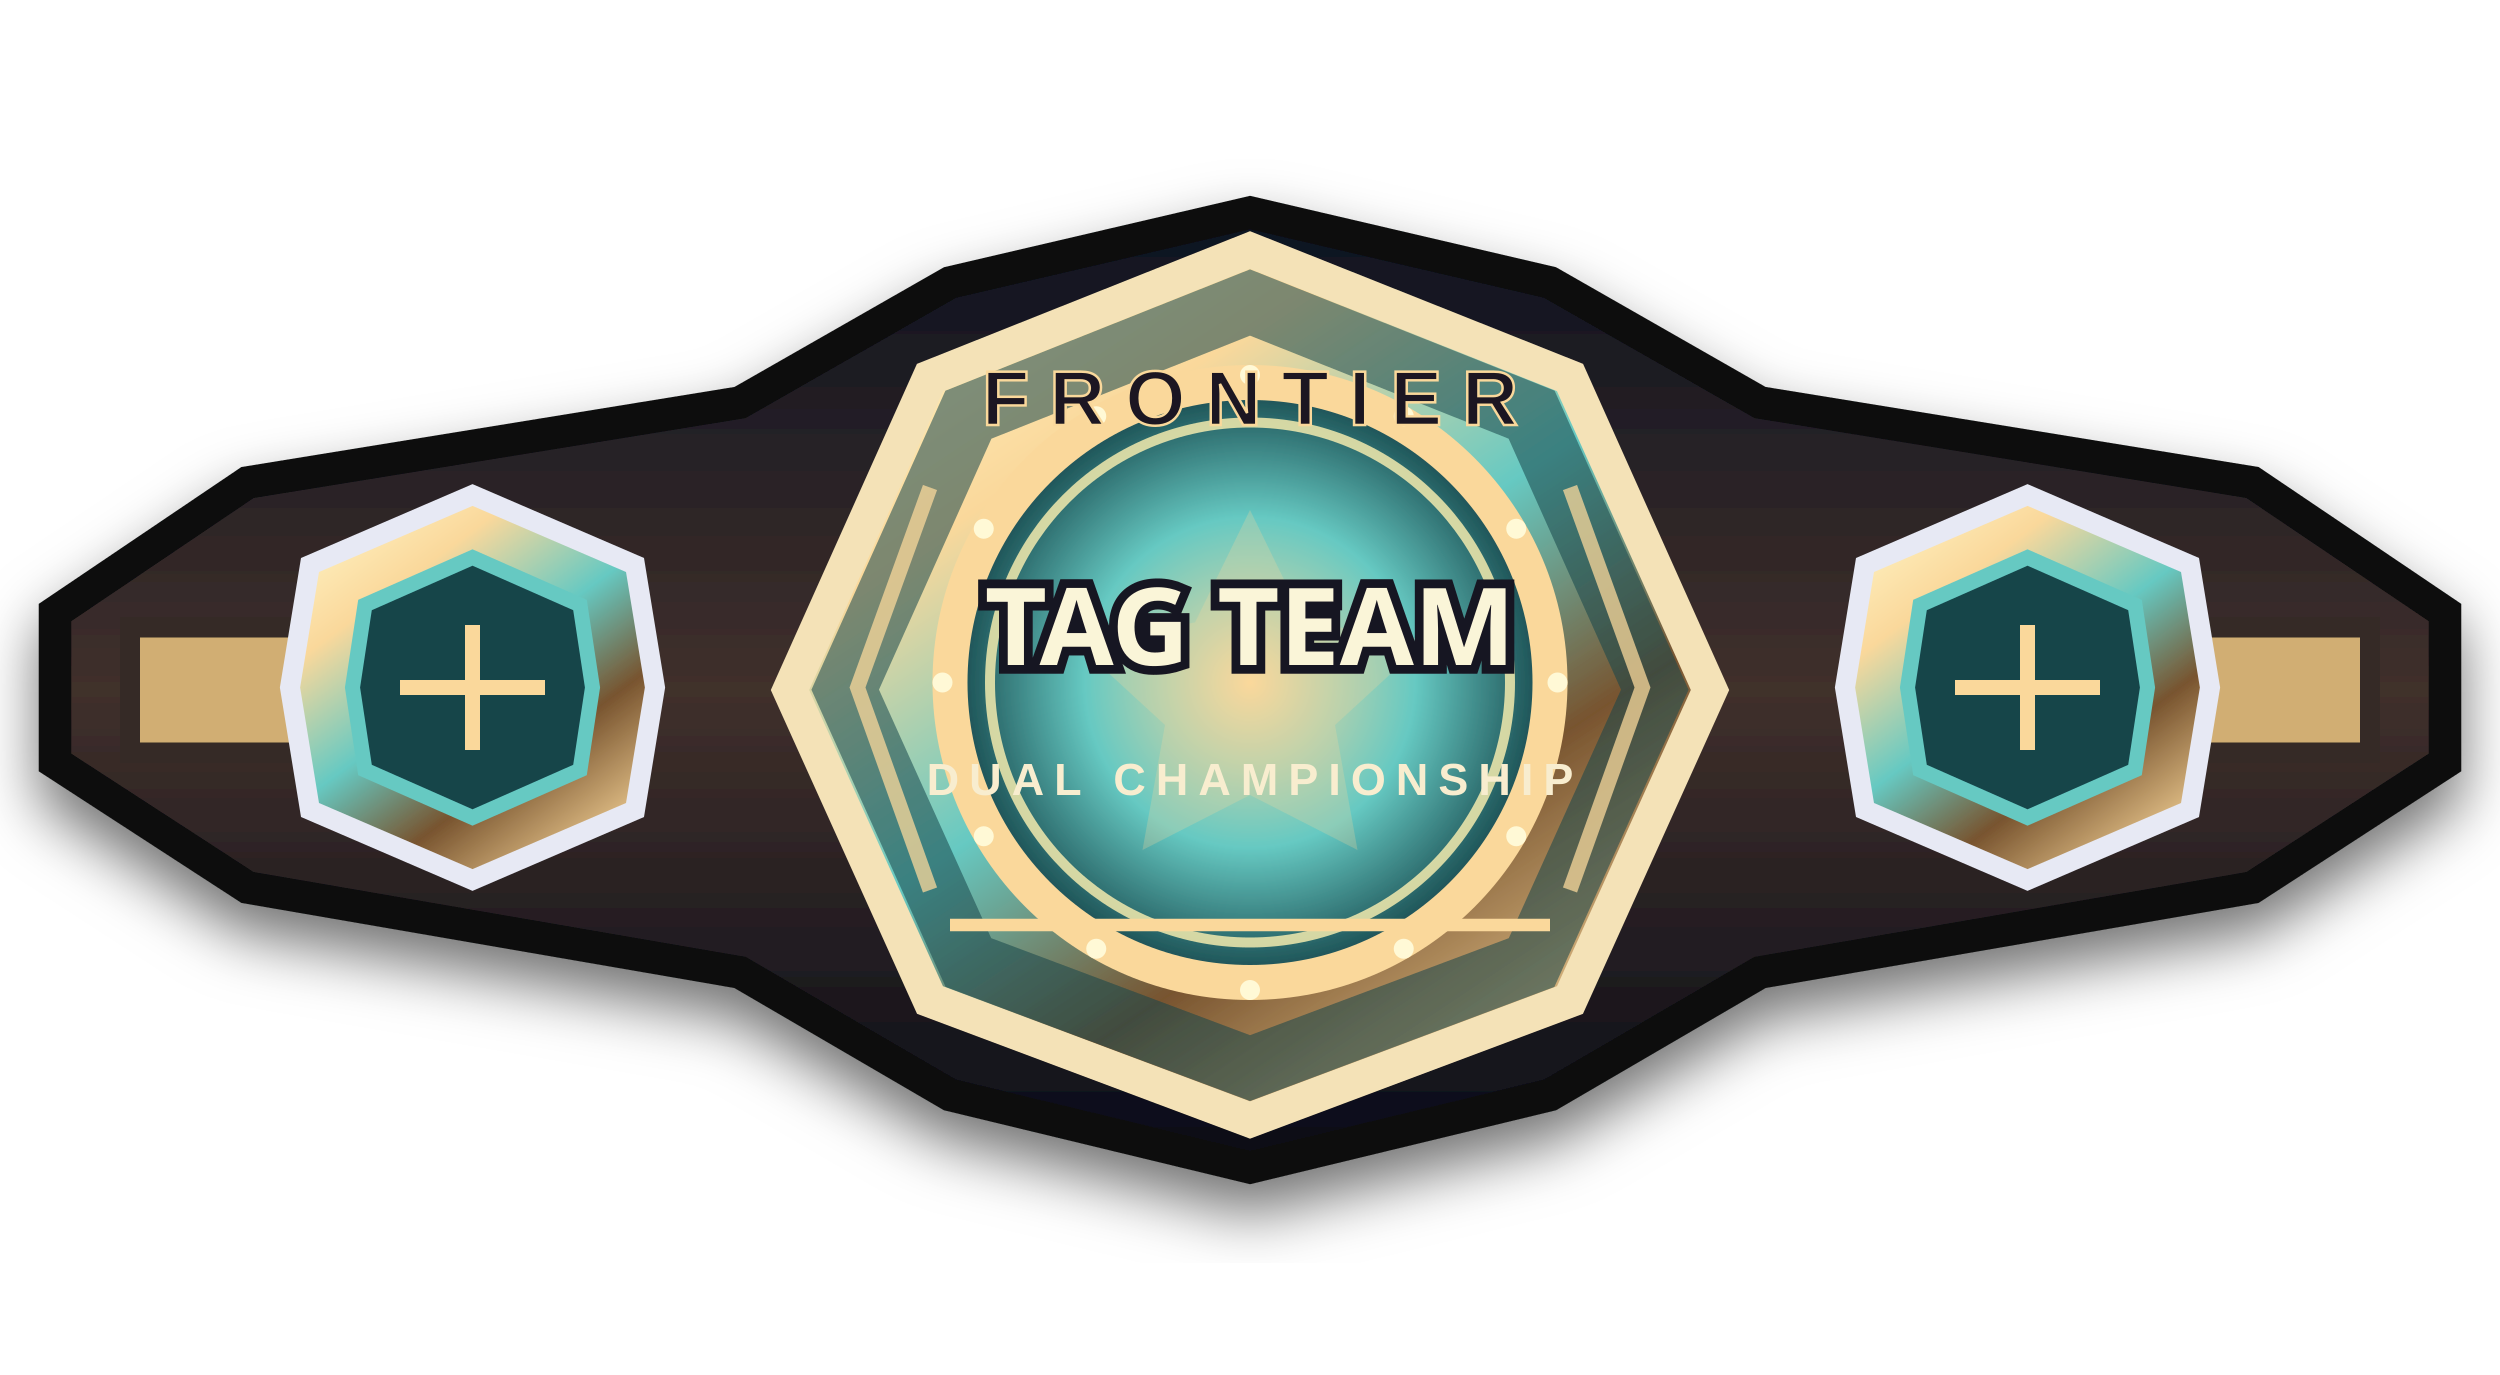
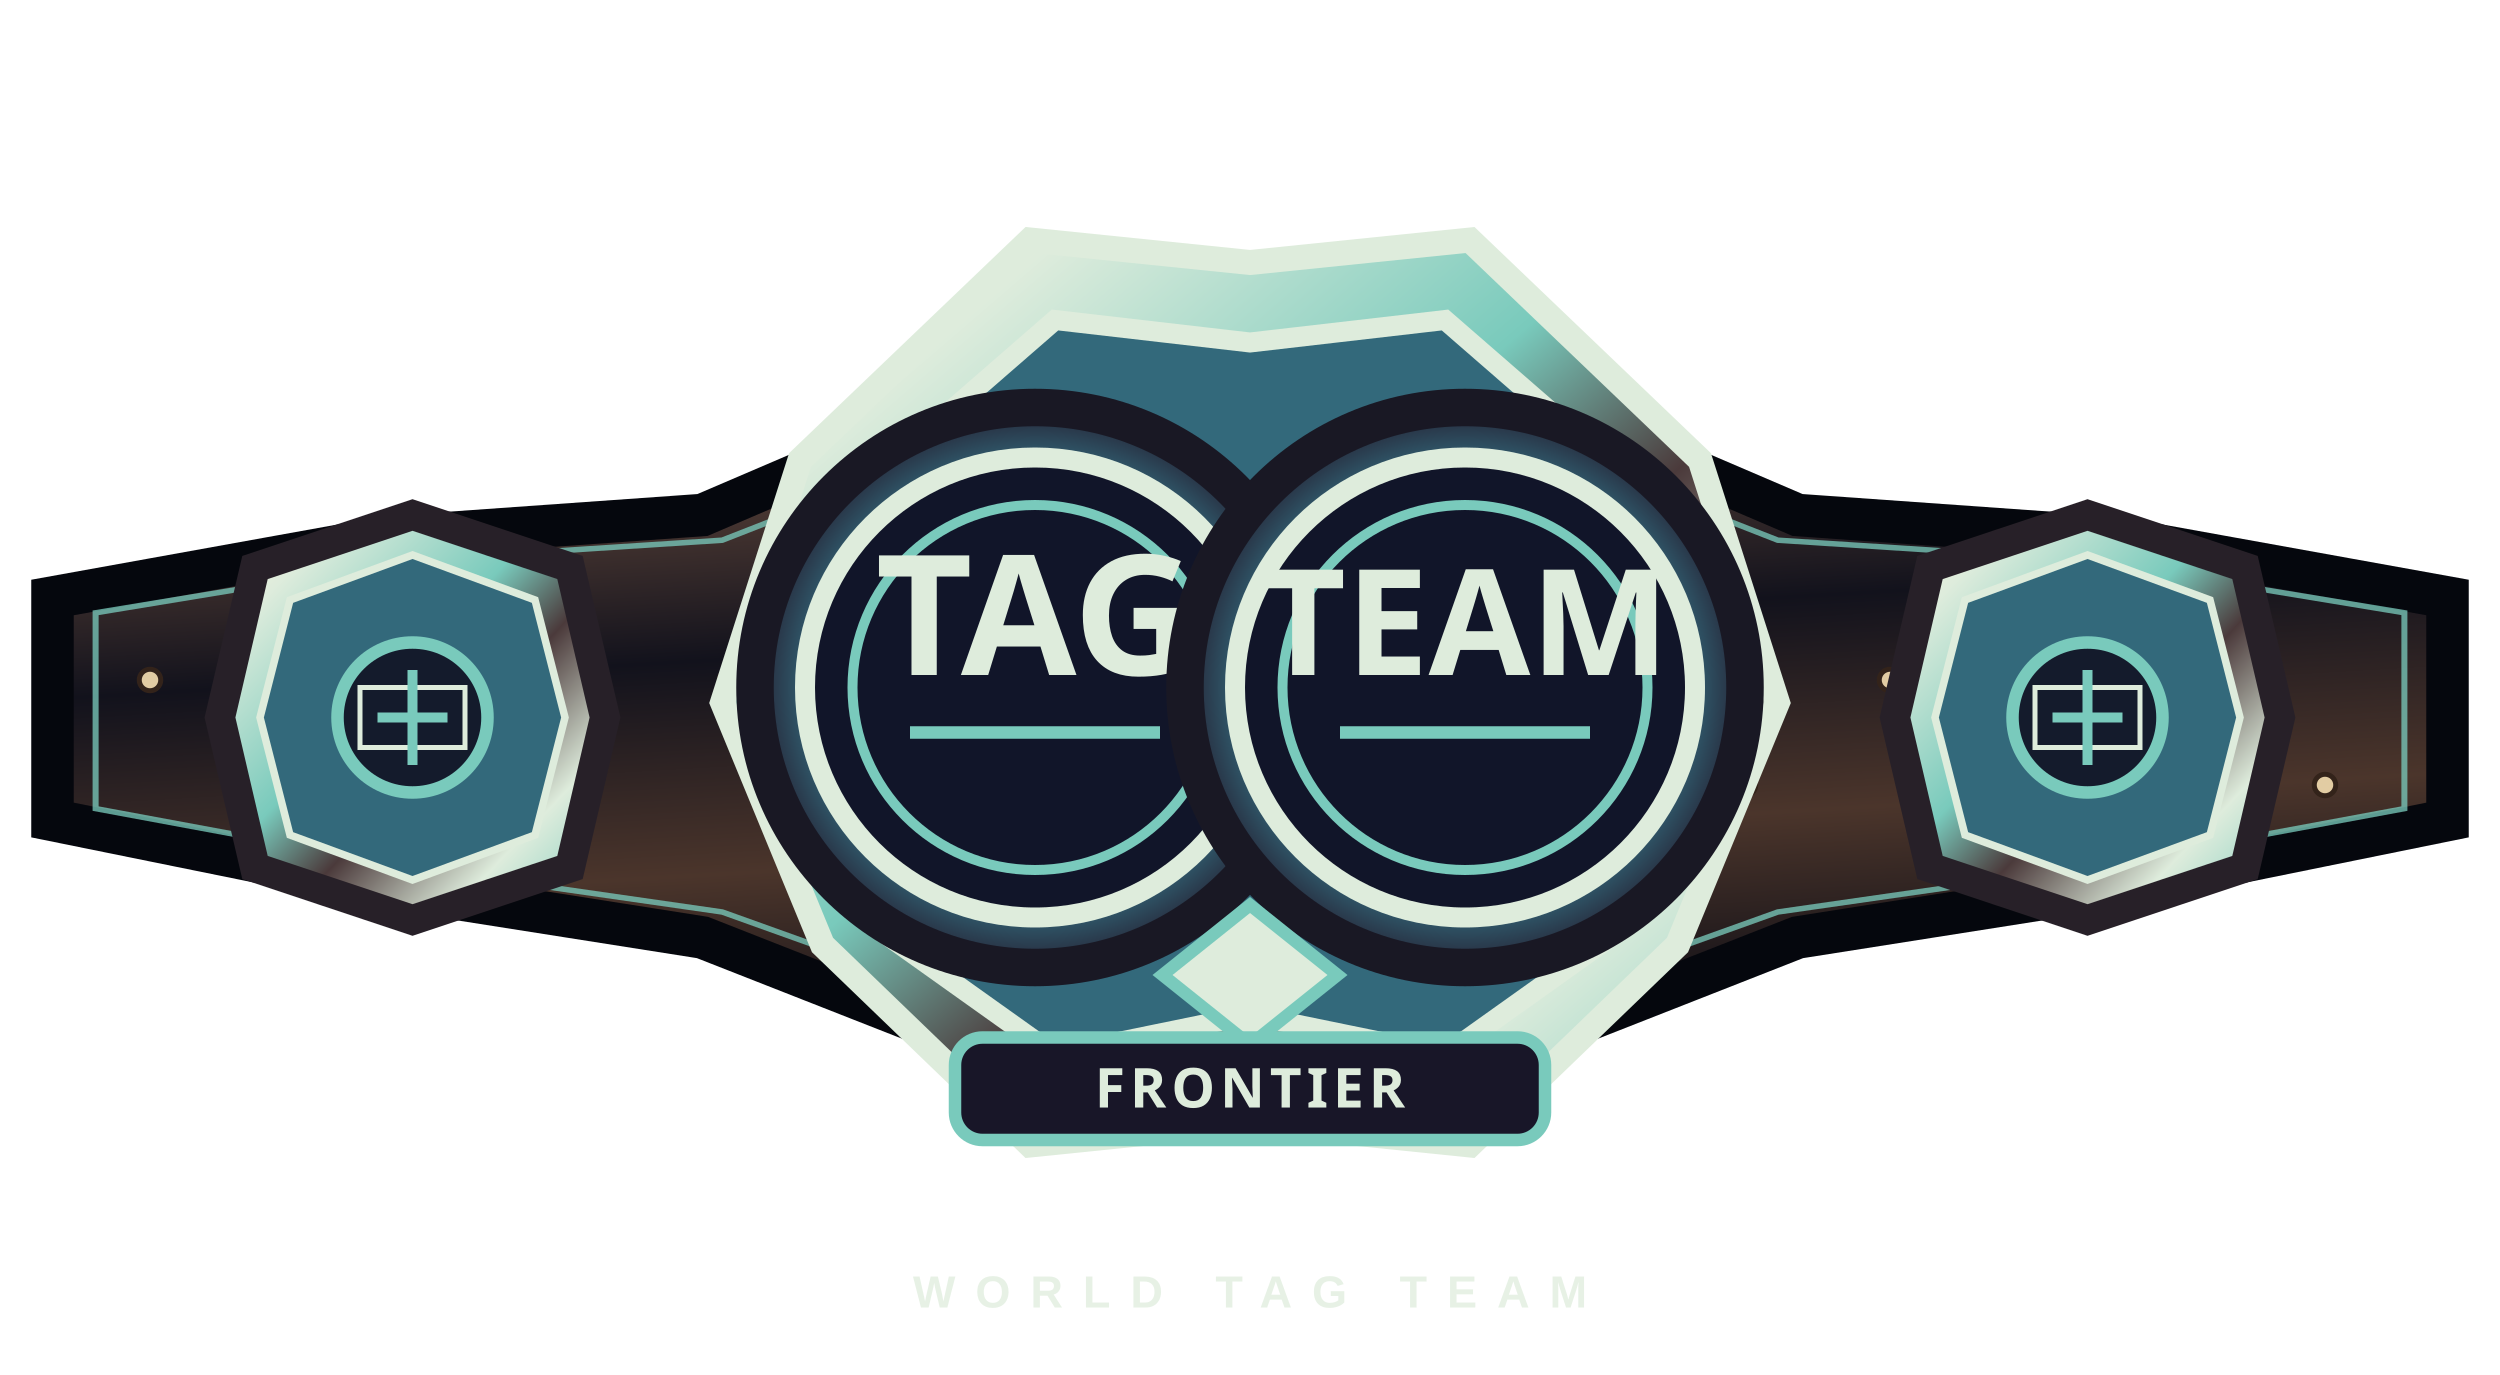
- <svg xmlns="http://www.w3.org/2000/svg" viewBox="0 0 1000 550" width="1000" height="550" role="img" aria-label="FRONTIER TAG TEAM championship belt art">
+ <svg xmlns="http://www.w3.org/2000/svg" width="1000" height="550" viewBox="0 0 1000 550" role="img" aria-label="FRONTIER TAG TEAM CHAMPIONSHIP illustration">
  <defs>
-     <linearGradient id="leather" x1="0" y1="0" x2="0" y2="1">
-       <stop stop-color="#0d1220" />
-       <stop offset=".5" stop-color="#40302b" />
-       <stop offset="1" stop-color="#090c18" />
+     <linearGradient id="leather" x1="0" x2=".2" y1="0" y2="1">
+       <stop stop-color="#151323" />
+       <stop offset=".25" stop-color="#4b3832" />
+       <stop offset=".46" stop-color="#12121c" />
+       <stop offset=".75" stop-color="#4b352b" />
+       <stop offset="1" stop-color="#111017" />
    </linearGradient>
-     <linearGradient id="gold" x1=".1" y1="0" x2=".8" y2="1">
-       <stop stop-color="#fff7c9" />
-       <stop offset=".25" stop-color="#fad89b" />
-       <stop offset=".5" stop-color="#66c9c2" />
-       <stop offset=".72" stop-color="#78542f" />
-       <stop offset="1" stop-color="#fad89b" />
+     <linearGradient id="metal" x1="0" x2="1" y1="0" y2="1">
+       <stop stop-color="#fbf5df" />
+       <stop offset=".16" stop-color="#deecdc" />
+       <stop offset=".43" stop-color="#79cabc" />
+       <stop offset=".58" stop-color="#4b3a3b" />
+       <stop offset=".79" stop-color="#deecdc" />
+       <stop offset="1" stop-color="#79cabc" />
    </linearGradient>
-     <radialGradient id="face">
-       <stop stop-color="#fad89b" />
-       <stop offset=".55" stop-color="#66c9c2" />
-       <stop offset="1" stop-color="#15454a" />
+     <radialGradient id="plate">
+       <stop stop-color="#deecdc" />
+       <stop offset=".4" stop-color="#79cabc" />
+       <stop offset=".78" stop-color="#33697b" />
+       <stop offset="1" stop-color="#252436" />
    </radialGradient>
-     <filter id="shadow">
-       <feDropShadow dx="0" dy="12" stdDeviation="12" flood-opacity=".55" />
-     </filter>
  </defs>
-   <g filter="url(#shadow)">
-     <path d="M22 245 99 193 296 161 380 113 500 85 620 113 704 161 901 193 978 245 978 305 901 355 704 389 620 438 500 467 380 438 296 389 99 355 22 305Z" fill="url(#leather)" stroke="#07090c" stroke-width="13" />
-     <path d="M52 251h92v50H52zM856 251h92v50h-92z" fill="#d1ae73" stroke="#342b25" stroke-width="8" />
-     <g transform="translate(189 275)">
-       <path d="M0-77L65 -49 73 0 65 49 0 77 -65 49 -73 0 -65 -49Z" fill="url(#gold)" stroke="#e7e9f4" stroke-width="8" />
-       <path d="M0 -52L43 -33 48 0 43 33 0 52 -43 33 -48 0 -43 -33Z" fill="#15454a" stroke="#66c9c2" stroke-width="6" />
-       <path d="M-29 0H29M0-25V25" stroke="#fad89b" stroke-width="6" />
-     </g>
-     <g transform="translate(811 275)">
-       <path d="M0-77L65 -49 73 0 65 49 0 77 -65 49 -73 0 -65 -49Z" fill="url(#gold)" stroke="#e7e9f4" stroke-width="8" />
-       <path d="M0 -52L43 -33 48 0 43 33 0 52 -43 33 -48 0 -43 -33Z" fill="#15454a" stroke="#66c9c2" stroke-width="6" />
-       <path d="M-29 0H29M0-25V25" stroke="#fad89b" stroke-width="6" />
-     </g>
-     <path d="M500 100L628 151 684 276 628 400 500 448 372 400 316 276 372 151Z" fill="url(#gold)" stroke="#f4e2b7" stroke-width="14" />
-     <path d="M500 100L628 151 684 276 628 400 500 448 372 400 316 276 372 151Z" fill="none" stroke="#15454a" stroke-width="28" opacity=".55" transform="translate(500 275) scale(.88) translate(-500 -275)" />
-     <circle cx="500" cy="273" r="120" fill="url(#face)" stroke="#fad89b" stroke-width="14" />
-     <circle cx="500" cy="273" r="104" fill="none" stroke="#fff3b2" stroke-width="4" opacity=".8" />
-     <circle cx="623.0" cy="273.0" r="4" fill="#fff9d6" />
-     <circle cx="606.5" cy="334.5" r="4" fill="#fff9d6" />
-     <circle cx="561.5" cy="379.5" r="4" fill="#fff9d6" />
-     <circle cx="500.0" cy="396.0" r="4" fill="#fff9d6" />
-     <circle cx="438.5" cy="379.5" r="4" fill="#fff9d6" />
-     <circle cx="393.5" cy="334.5" r="4" fill="#fff9d6" />
-     <circle cx="377.0" cy="273.0" r="4" fill="#fff9d6" />
-     <circle cx="393.5" cy="211.5" r="4" fill="#fff9d6" />
-     <circle cx="438.5" cy="166.5" r="4" fill="#fff9d6" />
-     <circle cx="500.0" cy="150.0" r="4" fill="#fff9d6" />
-     <circle cx="561.5" cy="166.5" r="4" fill="#fff9d6" />
-     <circle cx="606.5" cy="211.5" r="4" fill="#fff9d6" />
-     <path d="M500 204l22 45 49 7 -37 34 9 50 -43 -22 -43 22 9 -50 -37 -34 49 -7Z" fill="#fad89b" opacity="0.25" />
-     <text x="500" y="170" text-anchor="middle" font-family="Arial,sans-serif" font-size="31" font-weight="900" letter-spacing="8" fill="#1c1820" stroke="#fad89b" stroke-width="1">FRONTIER</text>
-     <text x="500" y="266" text-anchor="middle" textLength="216" lengthAdjust="spacingAndGlyphs" font-family="Impact,'Arial Black',sans-serif" font-size="43" font-weight="1000" fill="#faf5d8" stroke="#191622" stroke-width="7" paint-order="stroke">TAG TEAM</text>
-     <text x="500" y="318" text-anchor="middle" font-family="Arial,sans-serif" font-size="18" font-weight="900" letter-spacing="4" fill="#f8edcf">DUAL CHAMPIONSHIP</text>
-     <path d="M380 370h240" stroke="#fad89b" stroke-width="5" />
-     <path d="M372 195l-29 80 29 81M628 195l29 80 -29 81" fill="none" stroke="#fad89b" stroke-width="6" opacity=".75" />
+   <path d="M21 239 154 215 281 206 365 170 500 143 635 170 719 206 846 215 979 239 979 328 846 355 719 375 635 408 500 429 365 408 281 375 154 355 21 328Z" fill="url(#leather)" stroke="#05070d" stroke-width="17" />
+   <path d="M21 239 154 215 281 206 365 170 500 143 635 170 719 206 846 215 979 239 979 328 846 355 719 375 635 408 500 429 365 408 281 375 154 355 21 328Z" fill="none" stroke="#79cabc" stroke-width="2.5" opacity=".76" transform="translate(500 290) scale(.964 .88) translate(-500 -290)" />
+   <circle cx="60" cy="272" r="4.3" fill="#e2cca3" stroke="#33231a" stroke-width="2" />
+   <circle cx="118" cy="314" r="4.3" fill="#e2cca3" stroke="#33231a" stroke-width="2" />
+   <circle cx="176" cy="272" r="4.3" fill="#e2cca3" stroke="#33231a" stroke-width="2" />
+   <circle cx="234" cy="314" r="4.3" fill="#e2cca3" stroke="#33231a" stroke-width="2" />
+   <circle cx="292" cy="272" r="4.3" fill="#e2cca3" stroke="#33231a" stroke-width="2" />
+   <circle cx="350" cy="314" r="4.3" fill="#e2cca3" stroke="#33231a" stroke-width="2" />
+   <circle cx="408" cy="272" r="4.3" fill="#e2cca3" stroke="#33231a" stroke-width="2" />
+   <circle cx="466" cy="314" r="4.3" fill="#e2cca3" stroke="#33231a" stroke-width="2" />
+   <circle cx="524" cy="272" r="4.3" fill="#e2cca3" stroke="#33231a" stroke-width="2" />
+   <circle cx="582" cy="314" r="4.3" fill="#e2cca3" stroke="#33231a" stroke-width="2" />
+   <circle cx="640" cy="272" r="4.3" fill="#e2cca3" stroke="#33231a" stroke-width="2" />
+   <circle cx="698" cy="314" r="4.3" fill="#e2cca3" stroke="#33231a" stroke-width="2" />
+   <circle cx="756" cy="272" r="4.3" fill="#e2cca3" stroke="#33231a" stroke-width="2" />
+   <circle cx="814" cy="314" r="4.3" fill="#e2cca3" stroke="#33231a" stroke-width="2" />
+   <circle cx="872" cy="272" r="4.3" fill="#e2cca3" stroke="#33231a" stroke-width="2" />
+   <circle cx="930" cy="314" r="4.3" fill="#e2cca3" stroke="#33231a" stroke-width="2" />
+   <g transform="translate(165 287)">
+     <path d="M0 -81 63 -60 77 0 63 60 0 81 -63 60 -77 0 -63 -60Z" fill="url(#metal)" stroke="#272028" stroke-width="12" />
+     <path d="M0 -65 49 -47 61 0 49 47 0 65 -49 47 -61 0 -49 -47Z" fill="#33697b" stroke="#deecdc" stroke-width="3" />
+     <circle r="30" fill="#141b2c" stroke="#79cabc" stroke-width="5" />
+     <path d="M-21 -12H21V12H-21Z" fill="none" stroke="#deecdc" stroke-width="2" />
+     <path d="M0 -19V19M-14 0H14" stroke="#79cabc" stroke-width="4" />
  </g>
+   <g transform="translate(835 287)">
+     <path d="M0 -81 63 -60 77 0 63 60 0 81 -63 60 -77 0 -63 -60Z" fill="url(#metal)" stroke="#272028" stroke-width="12" />
+     <path d="M0 -65 49 -47 61 0 49 47 0 65 -49 47 -61 0 -49 -47Z" fill="#33697b" stroke="#deecdc" stroke-width="3" />
+     <circle r="30" fill="#141b2c" stroke="#79cabc" stroke-width="5" />
+     <path d="M-21 -12H21V12H-21Z" fill="none" stroke="#deecdc" stroke-width="2" />
+     <path d="M0 -19V19M-14 0H14" stroke="#79cabc" stroke-width="4" />
+   </g>
+   <path d="M500 105 588 96 680 184 711 281 671 378 588 458 500 449 412 458 329 378 289 281 320 184 412 96Z" fill="url(#metal)" stroke="#deecdc" stroke-width="10" />
+   <path d="M500 137 578 128 670 208 682 286 651 370 578 422 500 406 422 422 349 370 318 286 330 208 422 128Z" fill="#33697b" stroke="#deecdc" stroke-width="8" />
+   <g transform="translate(414 275)">
+     <circle r="112" fill="url(#plate)" stroke="#191824" stroke-width="15" />
+     <circle r="92" fill="#111529" stroke="#deecdc" stroke-width="8" />
+     <circle r="73" fill="none" stroke="#79cabc" stroke-width="4" />
+     <text x="0" y="-5" text-anchor="middle" font-family="Impact,'Arial Black',sans-serif" font-weight="1000" font-size="67" fill="#deecdc">TAG</text>
+     <path d="M-50 18h100" stroke="#79cabc" stroke-width="5" />
+   </g>
+   <g transform="translate(586 275)">
+     <circle r="112" fill="url(#plate)" stroke="#191824" stroke-width="15" />
+     <circle r="92" fill="#111529" stroke="#deecdc" stroke-width="8" />
+     <circle r="73" fill="none" stroke="#79cabc" stroke-width="4" />
+     <text x="0" y="-5" text-anchor="middle" font-family="Impact,'Arial Black',sans-serif" font-weight="1000" font-size="59" fill="#deecdc">TEAM</text>
+     <path d="M-50 18h100" stroke="#79cabc" stroke-width="5" />
+   </g>
+   <path d="M500 362l35 28 -35 28 -35 -28Z" fill="#deecdc" stroke="#79cabc" stroke-width="5" />
+   <rect x="382" y="415" width="236" height="41" rx="11" fill="#181628" stroke="#79cabc" stroke-width="5" />
+   <text x="500" y="443" text-anchor="middle" font-family="Impact,'Arial Black',sans-serif" font-size="22" textLength="190" lengthAdjust="spacingAndGlyphs" font-weight="1000" letter-spacing="2" fill="#deecdc">FRONTIER</text>
+   <text x="500" y="523" text-anchor="middle" fill="#deecdc" opacity=".73" font-family="Arial,sans-serif" font-size="18" letter-spacing="8" font-weight="900">WORLD TAG TEAM</text>
</svg>
